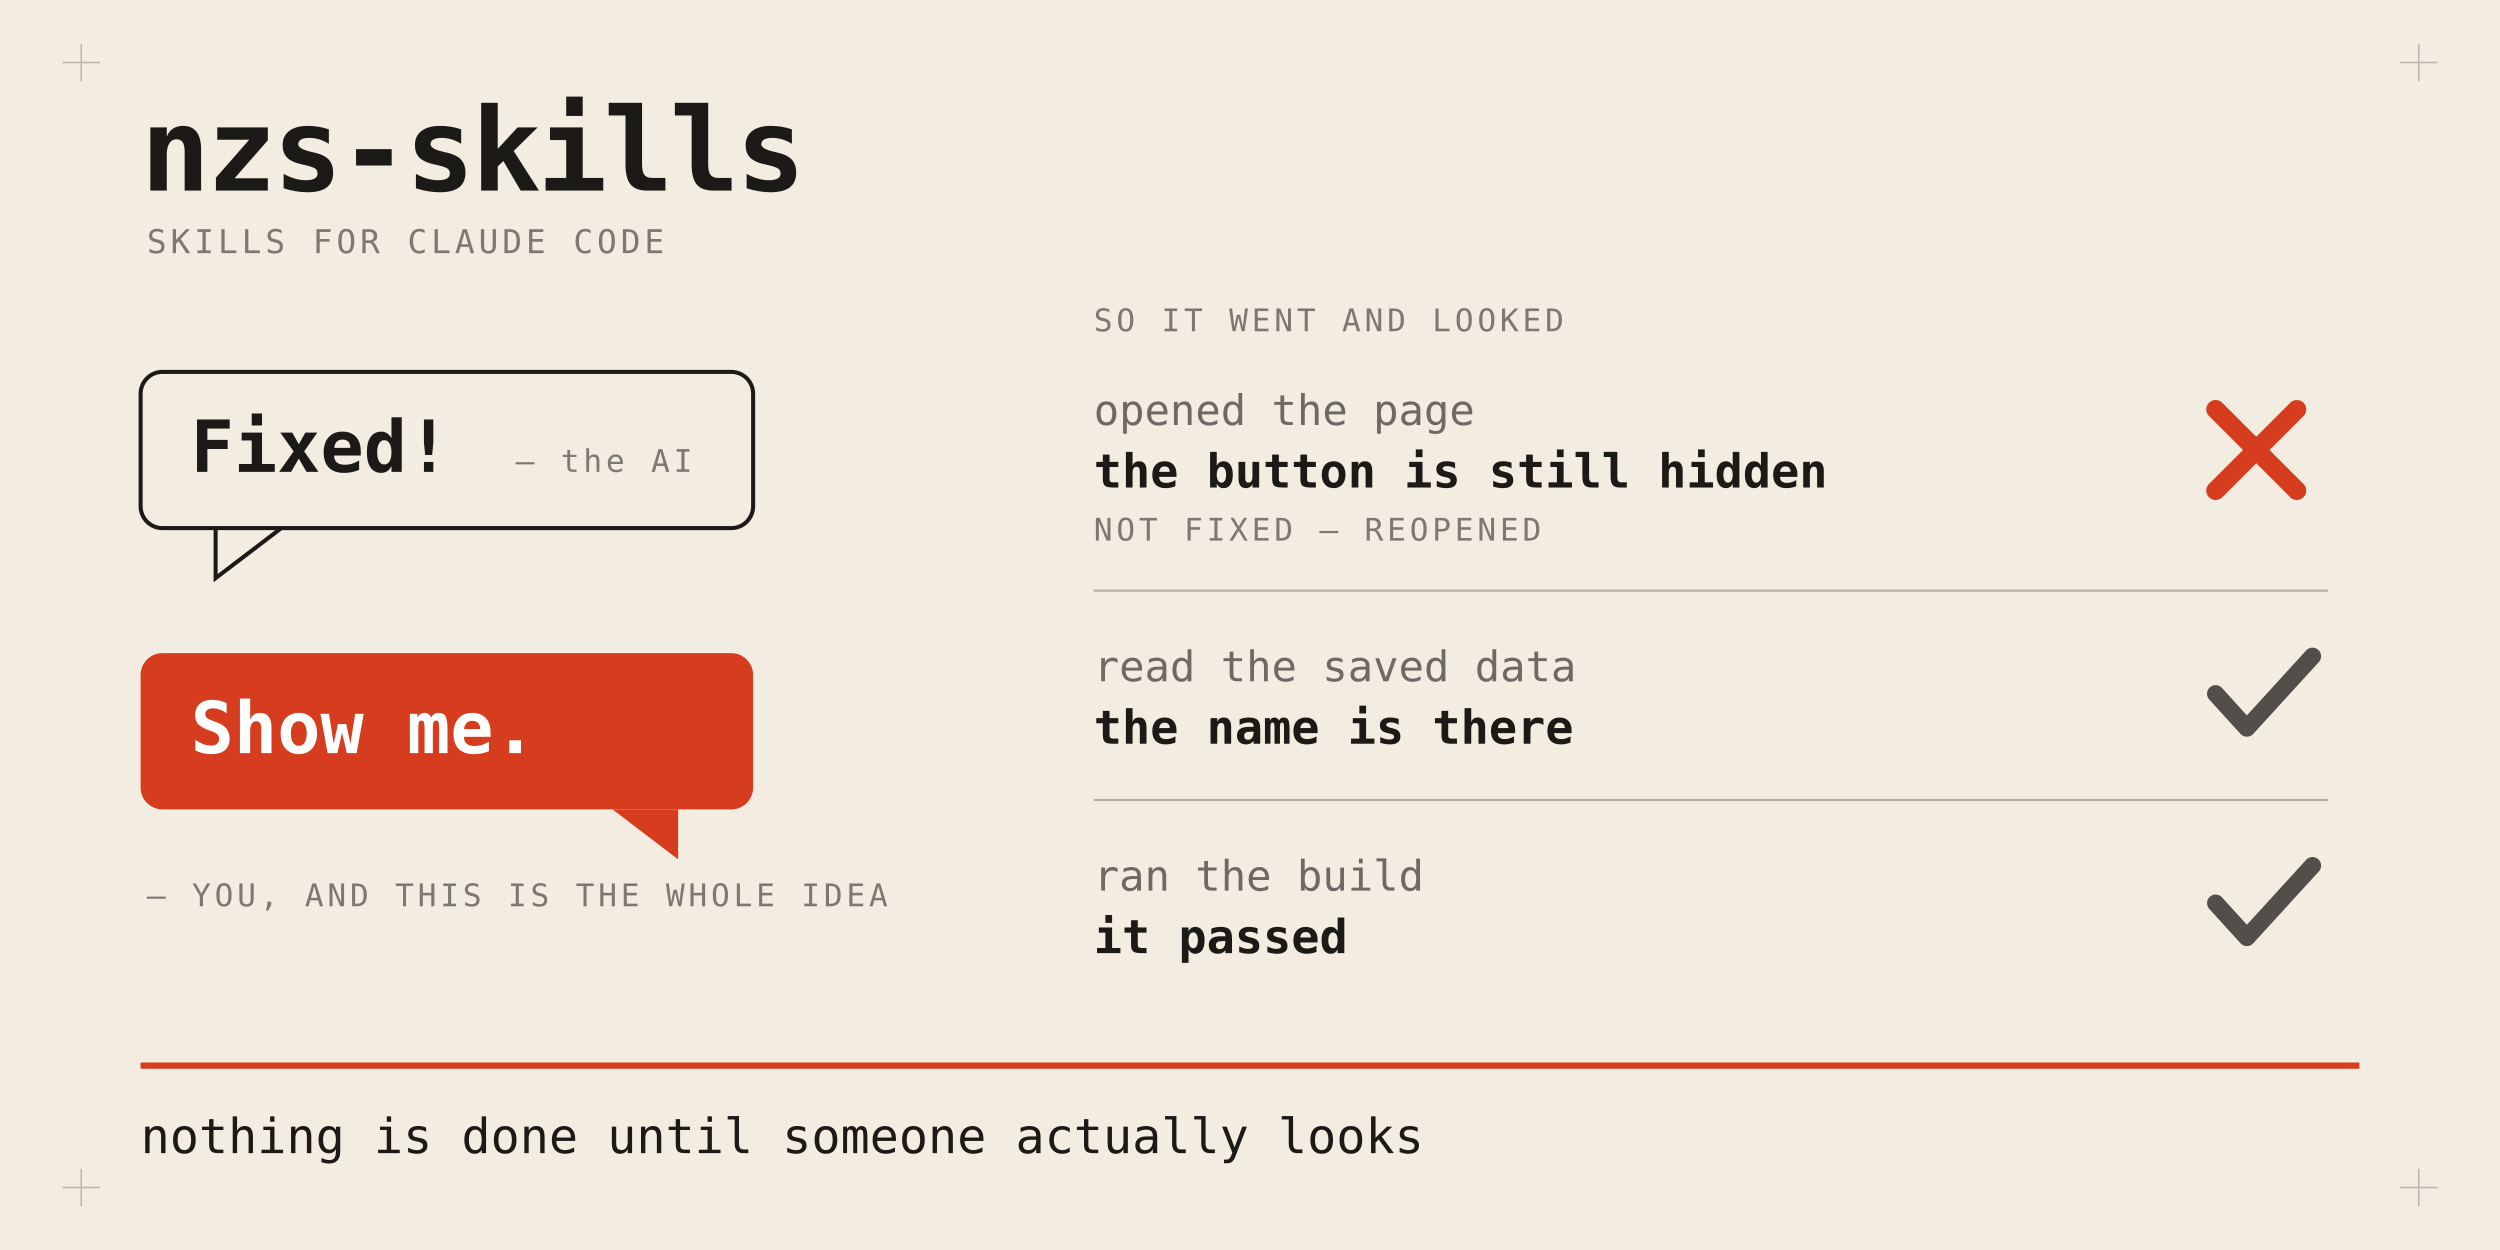
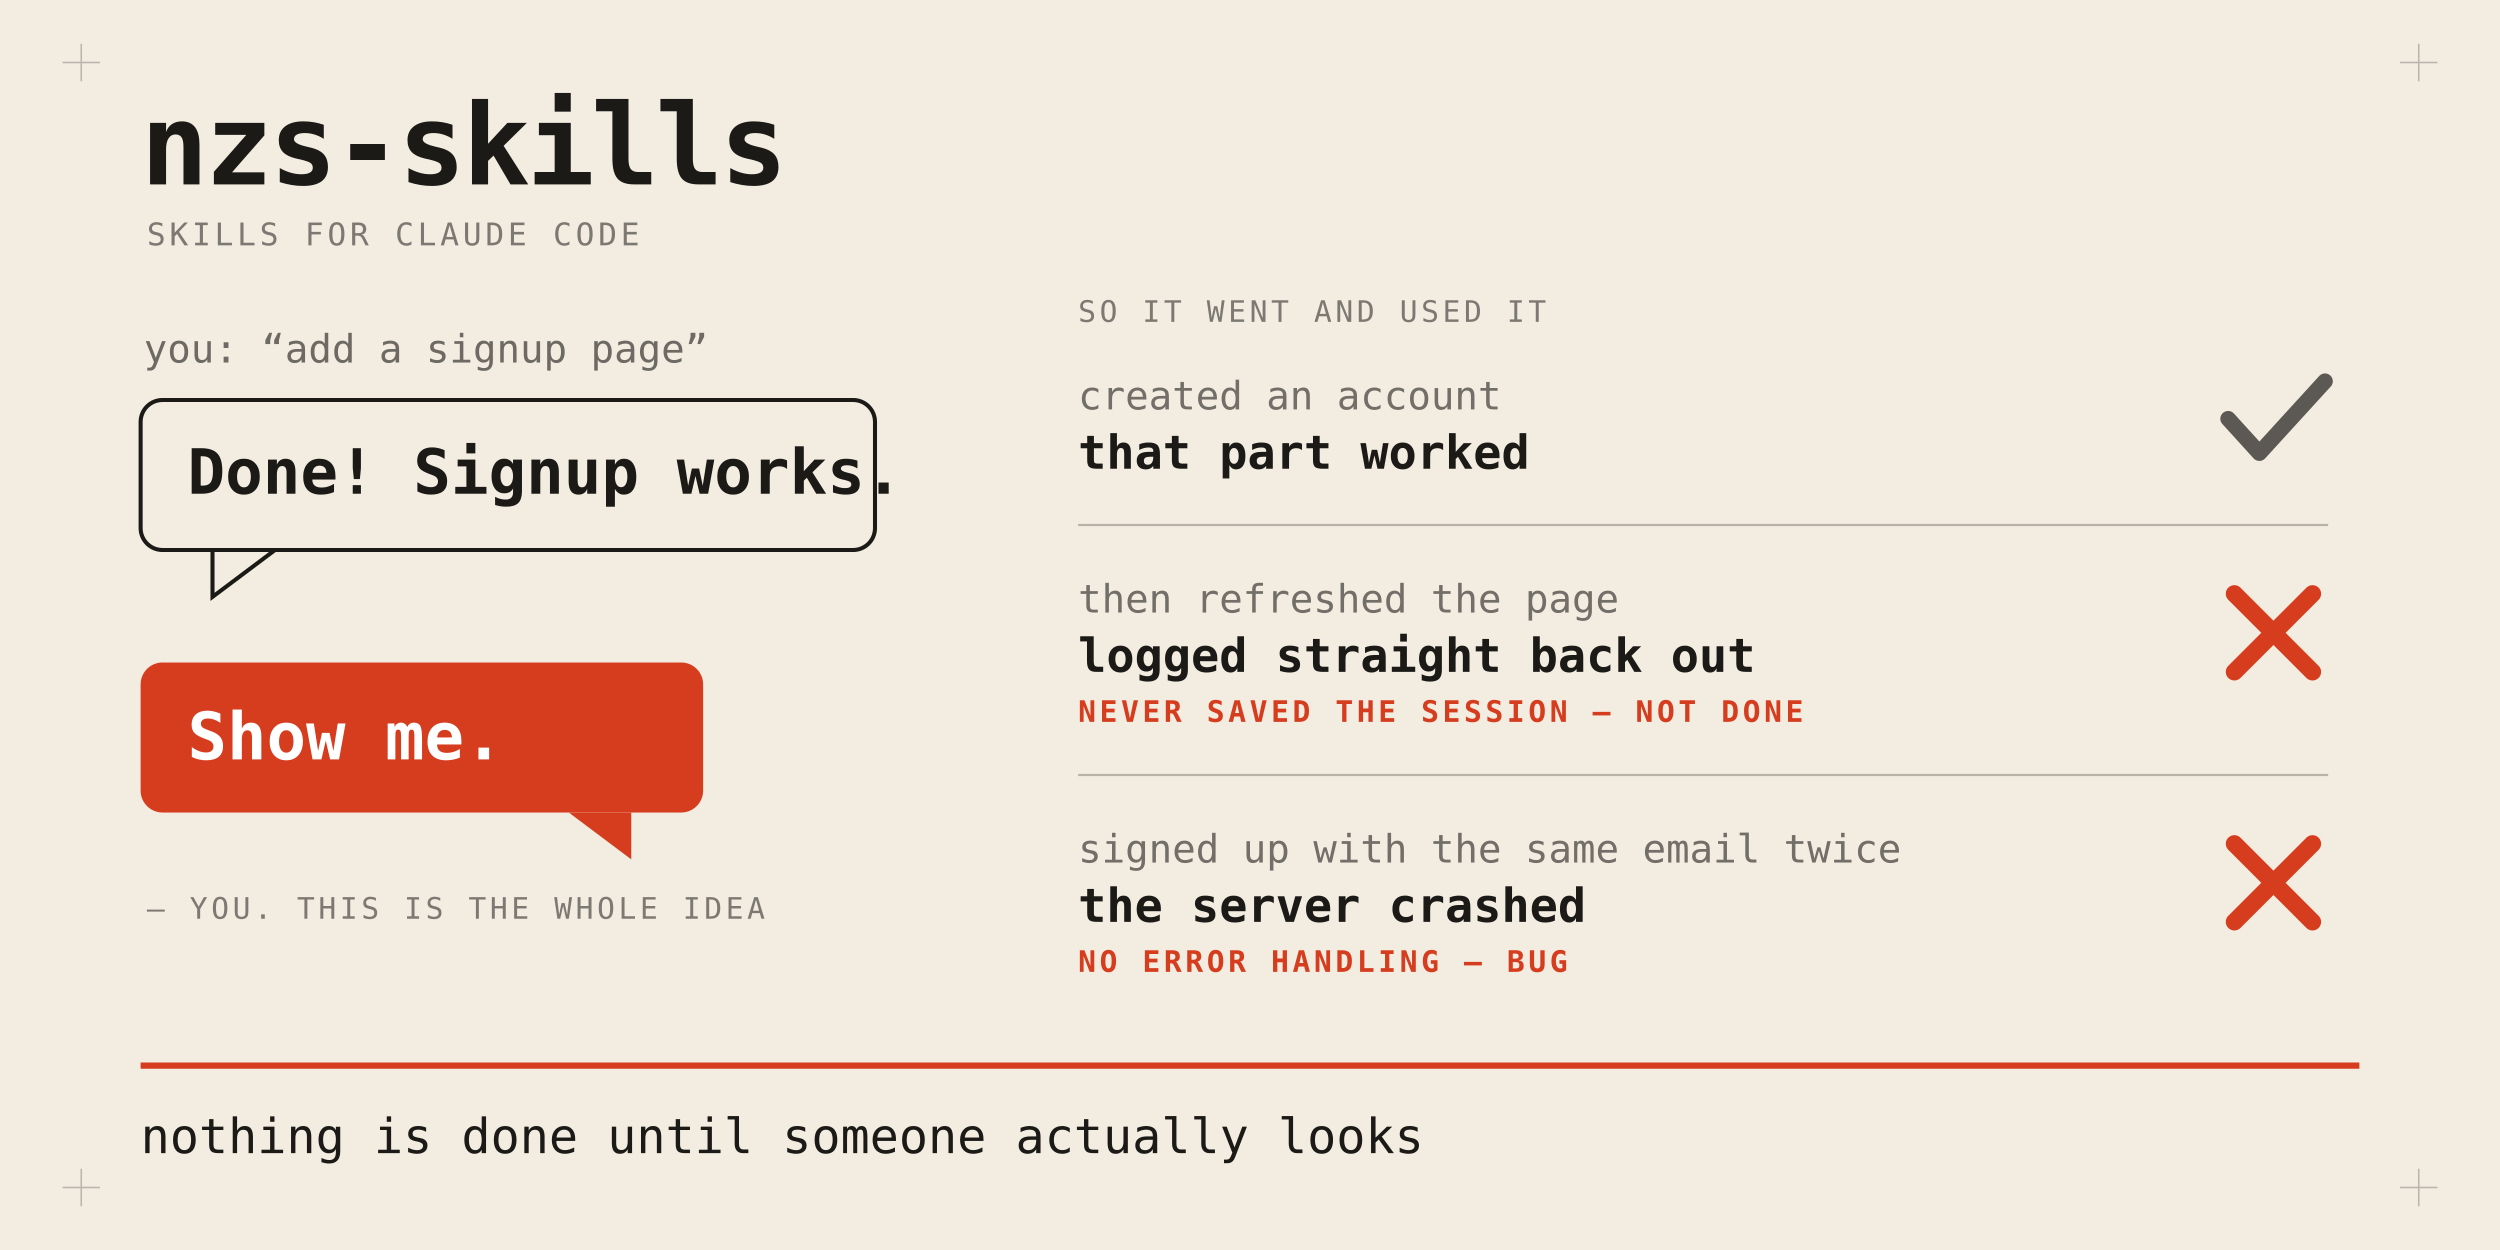
- <svg xmlns="http://www.w3.org/2000/svg" viewBox="0 0 1600 800" width="1600" height="800" role="img" aria-label="nzs-skills. The AI says fixed. You say show me. So it went and looked: it opened the page and the button is still hidden — not fixed; it read the saved data and the name is there; it ran the build and the build passed. Nothing is done until someone actually looks.">
+ <svg xmlns="http://www.w3.org/2000/svg" viewBox="0 0 1600 800" width="1600" height="800" role="img" aria-label="nzs-skills. You ask for a signup page. The AI says: done, signup works. You say: show me. So it went and used it — creating an account worked, but refreshing the page logs you straight back out, and signing up with an email that already exists crashes the server. Not done. Nothing is done until someone actually looks.">
  <defs>
    <style>
      .paper  { fill: #f2ece1; }
      .bub    { fill: none; stroke: #1c1a17; stroke-width: 2.6; }
      .redfill{ fill: #d63c1e; }
      .redln  { stroke: #d63c1e; stroke-width: 4; fill: none; }
      .hair   { stroke: #1c1a17; stroke-width: 1; opacity: .26; fill: none; }
-       .row    { stroke: #1c1a17; stroke-width: 1.4; opacity: .3; fill: none; }
+       .row    { stroke: #1c1a17; stroke-width: 1.4; opacity: .28; fill: none; }
      .t      { font-family: ui-monospace, "SF Mono", "JetBrains Mono", Menlo, Consolas, monospace; fill: #1c1a17; }
-       .word   { font-size: 74px; font-weight: 700; letter-spacing: -.03em; }
-       .kicker { font-size: 21px; opacity: .55; letter-spacing: .12em; }
-       .claim  { font-size: 46px; font-weight: 700; }
-       .ask    { font-size: 46px; font-weight: 700; fill: #ffffff; }
-       .did    { font-size: 27px; opacity: .62; }
+       .word   { font-size: 72px; font-weight: 700; letter-spacing: -.03em; }
+       .kicker { font-size: 20px; opacity: .55; letter-spacing: .12em; }
+       .youask { font-size: 25px; opacity: .62; }
+       .claim  { font-size: 40px; font-weight: 700; }
+       .ask    { font-size: 42px; font-weight: 700; fill: #ffffff; }
+       .did    { font-size: 25px; opacity: .6; }
      .saw    { font-size: 30px; font-weight: 700; }
-       .lab    { font-size: 20px; opacity: .55; letter-spacing: .12em; }
+       .lab    { font-size: 19px; opacity: .55; letter-spacing: .12em; }
+       .bad    { font-size: 19px; fill: #d63c1e; letter-spacing: .12em; font-weight: 700; }
      .slog   { font-size: 31px; }
      @media (prefers-color-scheme: dark) {
        .paper { fill: #14120f; }
        .t     { fill: #ece5d8; }
        .bub   { stroke: #ece5d8; }
        .hair, .row { stroke: #ece5d8; }
        .ask   { fill: #14120f; }
      }
    </style>
  </defs>
  <rect class="paper" width="1600" height="800" />
  <g class="hair">
    <path d="M40 40h24M52 28v24" />
    <path d="M1560 40h-24M1548 28v24" />
    <path d="M40 760h24M52 748v24" />
    <path d="M1560 760h-24M1548 748v24" />
  </g>
-   <text class="t word" x="90" y="122">nzs-skills</text>
-   <text class="t kicker" x="94" y="162">SKILLS FOR CLAUDE CODE</text>
+   <text class="t word" x="90" y="118">nzs-skills</text>
+   <text class="t kicker" x="94" y="157">SKILLS FOR CLAUDE CODE</text>
+   <text class="t youask" x="92" y="232">you: “add a signup page”</text>
  <g>
-     <rect class="bub" x="90" y="238" width="392" height="100" rx="14" />
-     <path class="bub" d="M138 338 v32 l42 -32" />
-     <text class="t claim" x="122" y="302">Fixed!</text>
-     <text class="t lab" x="330" y="302">— the AI</text>
+     <rect class="bub" x="90" y="256" width="470" height="96" rx="14" />
+     <path class="bub" d="M136 352 v30 l40 -30" />
+     <text class="t claim" x="120" y="316">Done! Signup works.</text>
  </g>
  <g>
-     <rect class="redfill" x="90" y="418" width="392" height="100" rx="14" />
-     <path class="redfill" d="M434 518 v32 l-42 -32" />
-     <text class="t ask" x="122" y="482">Show me.</text>
+     <rect class="redfill" x="90" y="424" width="360" height="96" rx="14" />
+     <path class="redfill" d="M404 520 v30 l-40 -30" />
+     <text class="t ask" x="120" y="486">Show me.</text>
  </g>
-   <text class="t lab" x="94" y="580">— YOU, AND THIS IS THE WHOLE IDEA</text>
-   <text class="t lab" x="700" y="212">SO IT WENT AND LOOKED</text>
+   <text class="t lab" x="94" y="588">— YOU. THIS IS THE WHOLE IDEA</text>
+   <text class="t lab" x="690" y="206">SO IT WENT AND USED IT</text>
  <g>
-     <text class="t did" x="700" y="272">opened the page</text>
-     <text class="t saw" x="700" y="312">the button is still hidden</text>
-     <g transform="translate(1418 262)">
-       <path d="M0 0 l52 52 M52 0 l-52 52" stroke="#d63c1e" stroke-width="12" stroke-linecap="round" />
-     </g>
-     <text class="t lab" x="700" y="346" fill="#d63c1e" opacity="1">NOT FIXED — REOPENED</text>
-     <path class="row" d="M700 378h790" />
+     <text class="t did" x="690" y="262">created an account</text>
+     <text class="t saw" x="690" y="300">that part worked</text>
+     <path d="M1426 268 l20 22 l42 -46" stroke="#1c1a17" stroke-width="10" fill="none" stroke-linecap="round" stroke-linejoin="round" opacity=".7" />
+     <path class="row" d="M690 336h800" />
  </g>
  <g>
-     <text class="t did" x="700" y="436">read the saved data</text>
-     <text class="t saw" x="700" y="476">the name is there</text>
-     <path d="M1418 444 l20 22 l42 -46" stroke="#1c1a17" stroke-width="11" fill="none" stroke-linecap="round" stroke-linejoin="round" opacity=".75" />
-     <path class="row" d="M700 512h790" />
+     <text class="t did" x="690" y="392">then refreshed the page</text>
+     <text class="t saw" x="690" y="430">logged straight back out</text>
+     <text class="t bad" x="690" y="462">NEVER SAVED THE SESSION — NOT DONE</text>
+     <g transform="translate(1430 380)">
+       <path d="M0 0 l50 50 M50 0 l-50 50" stroke="#d63c1e" stroke-width="11" stroke-linecap="round" />
+     </g>
+     <path class="row" d="M690 496h800" />
  </g>
  <g>
-     <text class="t did" x="700" y="570">ran the build</text>
-     <text class="t saw" x="700" y="610">it passed</text>
-     <path d="M1418 578 l20 22 l42 -46" stroke="#1c1a17" stroke-width="11" fill="none" stroke-linecap="round" stroke-linejoin="round" opacity=".75" />
+     <text class="t did" x="690" y="552">signed up with the same email twice</text>
+     <text class="t saw" x="690" y="590">the server crashed</text>
+     <text class="t bad" x="690" y="622">NO ERROR HANDLING — BUG</text>
+     <g transform="translate(1430 540)">
+       <path d="M0 0 l50 50 M50 0 l-50 50" stroke="#d63c1e" stroke-width="11" stroke-linecap="round" />
+     </g>
  </g>
  <path class="redln" d="M90 682h1420" />
  <text class="t slog" x="90" y="738">nothing is done until someone actually looks</text>
</svg>
